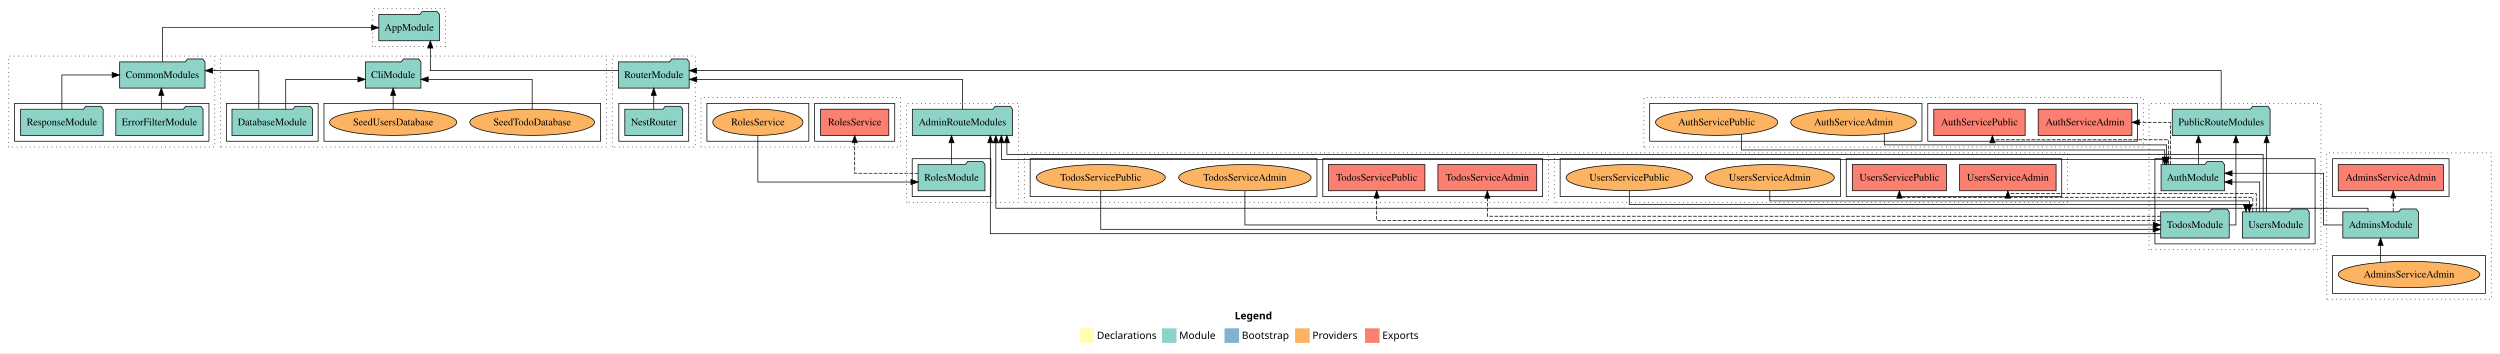
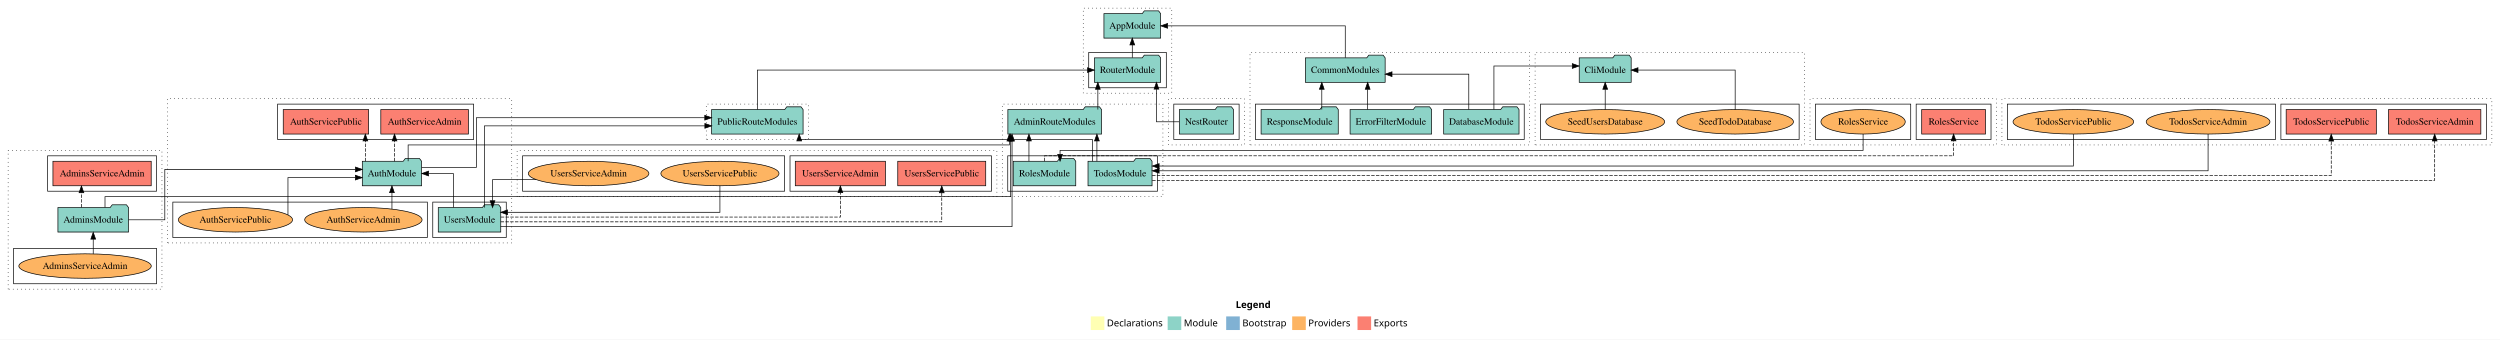
- <svg xmlns="http://www.w3.org/2000/svg" width="3434pt" height="485pt" viewBox="0.00 0.00 3434.00 485.00">
-   <g id="graph0" class="graph" transform="scale(1 1) rotate(0) translate(4 481)">
-     <polygon fill="white" stroke="transparent" points="-4,4 -4,-481 3430,-481 3430,4 -4,4" />
-     <text text-anchor="start" x="1692.01" y="-42.4" font-family="Times-12" font-weight="bold" font-size="14.00">Legend</text>
-     <polygon fill="#ffffb3" stroke="transparent" points="1479,-10 1479,-30 1499,-30 1499,-10 1479,-10" />
-     <text text-anchor="start" x="1502.63" y="-15.4" font-family="Times-12" font-size="14.00">  Declarations</text>
-     <polygon fill="#8dd3c7" stroke="transparent" points="1592,-10 1592,-30 1612,-30 1612,-10 1592,-10" />
-     <text text-anchor="start" x="1615.73" y="-15.4" font-family="Times-12" font-size="14.00">  Module</text>
-     <polygon fill="#80b1d3" stroke="transparent" points="1678,-10 1678,-30 1698,-30 1698,-10 1678,-10" />
-     <text text-anchor="start" x="1701.78" y="-15.4" font-family="Times-12" font-size="14.00">  Bootstrap</text>
-     <polygon fill="#fdb462" stroke="transparent" points="1775,-10 1775,-30 1795,-30 1795,-10 1775,-10" />
-     <text text-anchor="start" x="1798.67" y="-15.4" font-family="Times-12" font-size="14.00">  Providers</text>
-     <polygon fill="#fb8072" stroke="transparent" points="1871,-10 1871,-30 1891,-30 1891,-10 1871,-10" />
-     <text text-anchor="start" x="1894.73" y="-15.4" font-family="Times-12" font-size="14.00">  Exports</text>
+ <svg xmlns="http://www.w3.org/2000/svg" width="3674pt" height="499pt" viewBox="0.00 0.00 3674.00 499.00">
+   <g id="graph0" class="graph" transform="scale(1 1) rotate(0) translate(4 495)">
+     <polygon fill="white" stroke="transparent" points="-4,4 -4,-495 3670,-495 3670,4 -4,4" />
+     <text text-anchor="start" x="1812.01" y="-42.4" font-family="Times-12" font-weight="bold" font-size="14.00">Legend</text>
+     <polygon fill="#ffffb3" stroke="transparent" points="1599,-10 1599,-30 1619,-30 1619,-10 1599,-10" />
+     <text text-anchor="start" x="1622.63" y="-15.4" font-family="Times-12" font-size="14.00">  Declarations</text>
+     <polygon fill="#8dd3c7" stroke="transparent" points="1712,-10 1712,-30 1732,-30 1732,-10 1712,-10" />
+     <text text-anchor="start" x="1735.73" y="-15.4" font-family="Times-12" font-size="14.00">  Module</text>
+     <polygon fill="#80b1d3" stroke="transparent" points="1798,-10 1798,-30 1818,-30 1818,-10 1798,-10" />
+     <text text-anchor="start" x="1821.78" y="-15.4" font-family="Times-12" font-size="14.00">  Bootstrap</text>
+     <polygon fill="#fdb462" stroke="transparent" points="1895,-10 1895,-30 1915,-30 1915,-10 1895,-10" />
+     <text text-anchor="start" x="1918.67" y="-15.4" font-family="Times-12" font-size="14.00">  Providers</text>
+     <polygon fill="#fb8072" stroke="transparent" points="1991,-10 1991,-30 2011,-30 2011,-10 1991,-10" />
+     <text text-anchor="start" x="2014.73" y="-15.4" font-family="Times-12" font-size="14.00">  Exports</text>
+     <g id="clust7" class="cluster">
+       <polygon fill="none" stroke="black" stroke-dasharray="1,5" points="8,-70 8,-274 234,-274 234,-70 8,-70" />
+     </g>
+     <g id="clust12" class="cluster">
+       <polygon fill="none" stroke="black" points="16,-78 16,-130 226,-130 226,-78 16,-78" />
+     </g>
+     <g id="clust10" class="cluster">
+       <polygon fill="none" stroke="black" points="66,-214 66,-266 226,-266 226,-214 66,-214" />
+     </g>
+     <g id="clust19" class="cluster">
+       <polygon fill="none" stroke="black" stroke-dasharray="1,5" points="242,-138 242,-350 748,-350 748,-138 242,-138" />
+     </g>
+     <g id="clust21" class="cluster">
+       <polygon fill="none" stroke="black" points="632,-146 632,-198 740,-198 740,-146 632,-146" />
+     </g>
+     <g id="clust22" class="cluster">
+       <polygon fill="none" stroke="black" points="404,-290 404,-342 692,-342 692,-290 404,-290" />
+     </g>
+     <g id="clust24" class="cluster">
+       <polygon fill="none" stroke="black" points="250,-146 250,-198 624,-198 624,-146 250,-146" />
+     </g>
+     <g id="clust31" class="cluster">
+       <polygon fill="none" stroke="black" stroke-dasharray="1,5" points="1833,-282 1833,-418 2244,-418 2244,-282 1833,-282" />
+     </g>
+     <g id="clust33" class="cluster">
+       <polygon fill="none" stroke="black" points="1841,-290 1841,-342 2236,-342 2236,-290 1841,-290" />
+     </g>
+     <g id="clust1" class="cluster">
+       <polygon fill="none" stroke="black" stroke-dasharray="1,5" points="1469,-206 1469,-342 1705,-342 1705,-206 1469,-206" />
+     </g>
+     <g id="clust3" class="cluster">
+       <polygon fill="none" stroke="black" points="1477,-214 1477,-266 1697,-266 1697,-214 1477,-214" />
+     </g>
+     <g id="clust13" class="cluster">
+       <polygon fill="none" stroke="black" stroke-dasharray="1,5" points="1588,-358 1588,-483 1718,-483 1718,-358 1588,-358" />
+     </g>
+     <g id="clust15" class="cluster">
+       <polygon fill="none" stroke="black" points="1596,-366 1596,-418 1710,-418 1710,-366 1596,-366" />
+     </g>
    <g id="clust49" class="cluster">
-       <polygon fill="none" stroke="black" stroke-dasharray="1,5" points="2948,-138 2948,-339 3184,-339 3184,-138 2948,-138" />
-     </g>
-     <g id="clust51" class="cluster">
-       <polygon fill="none" stroke="black" points="2956,-146 2956,-263 3176,-263 3176,-146 2956,-146" />
-     </g>
-     <g id="clust7" class="cluster">
-       <polygon fill="none" stroke="black" stroke-dasharray="1,5" points="3192,-70 3192,-271 3418,-271 3418,-70 3192,-70" />
-     </g>
-     <g id="clust12" class="cluster">
-       <polygon fill="none" stroke="black" points="3200,-78 3200,-130 3410,-130 3410,-78 3200,-78" />
-     </g>
-     <g id="clust10" class="cluster">
-       <polygon fill="none" stroke="black" points="3200,-211 3200,-263 3360,-263 3360,-211 3200,-211" />
+       <polygon fill="none" stroke="black" stroke-dasharray="1,5" points="1034,-290 1034,-342 1184,-342 1184,-290 1034,-290" />
+     </g>
+     <g id="clust61" class="cluster">
+       <polygon fill="none" stroke="black" stroke-dasharray="1,5" points="2656,-282 2656,-350 2930,-350 2930,-282 2656,-282" />
+     </g>
+     <g id="clust64" class="cluster">
+       <polygon fill="none" stroke="black" points="2812,-290 2812,-342 2922,-342 2922,-290 2812,-290" />
+     </g>
+     <g id="clust66" class="cluster">
+       <polygon fill="none" stroke="black" points="2664,-290 2664,-342 2804,-342 2804,-290 2664,-290" />
+     </g>
+     <g id="clust67" class="cluster">
+       <polygon fill="none" stroke="black" stroke-dasharray="1,5" points="1713,-282 1713,-350 1825,-350 1825,-282 1713,-282" />
+     </g>
+     <g id="clust69" class="cluster">
+       <polygon fill="none" stroke="black" points="1721,-290 1721,-342 1817,-342 1817,-290 1721,-290" />
+     </g>
+     <g id="clust73" class="cluster">
+       <polygon fill="none" stroke="black" stroke-dasharray="1,5" points="2938,-282 2938,-350 3658,-350 3658,-282 2938,-282" />
+     </g>
+     <g id="clust76" class="cluster">
+       <polygon fill="none" stroke="black" points="3348,-290 3348,-342 3650,-342 3650,-290 3348,-290" />
+     </g>
+     <g id="clust78" class="cluster">
+       <polygon fill="none" stroke="black" points="2946,-290 2946,-342 3340,-342 3340,-290 2946,-290" />
    </g>
    <g id="clust25" class="cluster">
-       <polygon fill="none" stroke="black" stroke-dasharray="1,5" points="299,-279 299,-404 829,-404 829,-279 299,-279" />
-     </g>
-     <g id="clust27" class="cluster">
-       <polygon fill="none" stroke="black" points="307,-287 307,-339 433,-339 433,-287 307,-287" />
+       <polygon fill="none" stroke="black" stroke-dasharray="1,5" points="2252,-282 2252,-418 2648,-418 2648,-282 2252,-282" />
    </g>
    <g id="clust30" class="cluster">
-       <polygon fill="none" stroke="black" points="441,-287 441,-339 821,-339 821,-287 441,-287" />
-     </g>
-     <g id="clust19" class="cluster">
-       <polygon fill="none" stroke="black" stroke-dasharray="1,5" points="2254,-279 2254,-347 2940,-347 2940,-279 2254,-279" />
-     </g>
-     <g id="clust22" class="cluster">
-       <polygon fill="none" stroke="black" points="2644,-287 2644,-339 2932,-339 2932,-287 2644,-287" />
-     </g>
-     <g id="clust24" class="cluster">
-       <polygon fill="none" stroke="black" points="2262,-287 2262,-339 2636,-339 2636,-287 2262,-287" />
-     </g>
-     <g id="clust1" class="cluster">
-       <polygon fill="none" stroke="black" stroke-dasharray="1,5" points="1241,-203 1241,-339 1395,-339 1395,-203 1241,-203" />
-     </g>
-     <g id="clust3" class="cluster">
-       <polygon fill="none" stroke="black" points="1249,-211 1249,-263 1357,-263 1357,-211 1249,-211" />
-     </g>
-     <g id="clust31" class="cluster">
-       <polygon fill="none" stroke="black" stroke-dasharray="1,5" points="8,-279 8,-404 291,-404 291,-279 8,-279" />
-     </g>
-     <g id="clust33" class="cluster">
-       <polygon fill="none" stroke="black" points="16,-287 16,-339 283,-339 283,-287 16,-287" />
-     </g>
-     <g id="clust61" class="cluster">
-       <polygon fill="none" stroke="black" stroke-dasharray="1,5" points="959,-279 959,-347 1233,-347 1233,-279 959,-279" />
-     </g>
-     <g id="clust64" class="cluster">
-       <polygon fill="none" stroke="black" points="1115,-287 1115,-339 1225,-339 1225,-287 1115,-287" />
-     </g>
-     <g id="clust66" class="cluster">
-       <polygon fill="none" stroke="black" points="967,-287 967,-339 1107,-339 1107,-287 967,-287" />
-     </g>
-     <g id="clust67" class="cluster">
-       <polygon fill="none" stroke="black" stroke-dasharray="1,5" points="837,-279 837,-404 951,-404 951,-279 837,-279" />
-     </g>
-     <g id="clust69" class="cluster">
-       <polygon fill="none" stroke="black" points="846,-287 846,-339 942,-339 942,-287 846,-287" />
-     </g>
-     <g id="clust73" class="cluster">
-       <polygon fill="none" stroke="black" stroke-dasharray="1,5" points="1403,-203 1403,-271 2123,-271 2123,-203 1403,-203" />
-     </g>
-     <g id="clust76" class="cluster">
-       <polygon fill="none" stroke="black" points="1813,-211 1813,-263 2115,-263 2115,-211 1813,-211" />
-     </g>
-     <g id="clust78" class="cluster">
-       <polygon fill="none" stroke="black" points="1411,-211 1411,-263 1805,-263 1805,-211 1411,-211" />
-     </g>
-     <g id="clust13" class="cluster">
-       <polygon fill="none" stroke="black" stroke-dasharray="1,5" points="508,-417 508,-469 608,-469 608,-417 508,-417" />
+       <polygon fill="none" stroke="black" points="2260,-290 2260,-342 2640,-342 2640,-290 2260,-290" />
    </g>
    <g id="clust79" class="cluster">
-       <polygon fill="none" stroke="black" stroke-dasharray="1,5" points="2131,-203 2131,-271 2836,-271 2836,-203 2131,-203" />
+       <polygon fill="none" stroke="black" stroke-dasharray="1,5" points="756,-206 756,-274 1461,-274 1461,-206 756,-206" />
    </g>
    <g id="clust82" class="cluster">
-       <polygon fill="none" stroke="black" points="2532,-211 2532,-263 2828,-263 2828,-211 2532,-211" />
+       <polygon fill="none" stroke="black" points="1157,-214 1157,-266 1453,-266 1453,-214 1157,-214" />
    </g>
    <g id="clust84" class="cluster">
-       <polygon fill="none" stroke="black" points="2139,-211 2139,-263 2524,-263 2524,-211 2139,-211" />
+       <polygon fill="none" stroke="black" points="764,-214 764,-266 1149,-266 1149,-214 764,-214" />
    </g>
    <g id="node1" class="node">
-       <polygon fill="#8dd3c7" stroke="black" points="3317.88,-190 3314.88,-194 3293.88,-194 3290.88,-190 3214.12,-190 3214.12,-154 3317.88,-154 3317.88,-190" />
-       <text text-anchor="middle" x="3266" y="-167.8" font-family="Times,serif" font-size="14.00">AdminsModule</text>
+       <polygon fill="#8dd3c7" stroke="black" points="184.88,-190 181.88,-194 160.88,-194 157.88,-190 81.12,-190 81.12,-154 184.88,-154 184.88,-190" />
+       <text text-anchor="middle" x="133" y="-167.8" font-family="Times,serif" font-size="14.00">AdminsModule</text>
    </g>
    <g id="node2" class="node">
-       <polygon fill="#8dd3c7" stroke="black" points="3051.55,-255 3048.55,-259 3027.55,-259 3024.55,-255 2964.45,-255 2964.45,-219 3051.55,-219 3051.55,-255" />
-       <text text-anchor="middle" x="3008" y="-232.8" font-family="Times,serif" font-size="14.00">AuthModule</text>
+       <polygon fill="#8dd3c7" stroke="black" points="615.55,-258 612.55,-262 591.55,-262 588.55,-258 528.45,-258 528.45,-222 615.55,-222 615.55,-258" />
+       <text text-anchor="middle" x="572" y="-235.8" font-family="Times,serif" font-size="14.00">AuthModule</text>
    </g>
    <g id="edge10" class="edge">
-       <path fill="none" stroke="black" d="M3213.74,-172C3199.37,-172 3187.66,-172 3187.66,-172 3187.66,-172 3187.66,-243 3187.66,-243 3187.66,-243 3061.95,-243 3061.95,-243" />
-       <polygon fill="black" stroke="black" points="3061.95,-239.5 3051.95,-243 3061.95,-246.5 3061.95,-239.5" />
+       <path fill="none" stroke="black" d="M184.99,-172C211.49,-172 238.21,-172 238.21,-172 238.21,-172 238.21,-246 238.21,-246 238.21,-246 518.36,-246 518.36,-246" />
+       <polygon fill="black" stroke="black" points="518.36,-249.5 528.36,-246 518.36,-242.5 518.36,-249.5" />
    </g>
    <g id="node6" class="node">
-       <polygon fill="#8dd3c7" stroke="black" points="1386.82,-331 1383.82,-335 1362.82,-335 1359.82,-331 1249.18,-331 1249.18,-295 1386.82,-295 1386.82,-331" />
-       <text text-anchor="middle" x="1318" y="-308.8" font-family="Times,serif" font-size="14.00">AdminRouteModules</text>
+       <polygon fill="#8dd3c7" stroke="black" points="1614.82,-334 1611.82,-338 1590.82,-338 1587.82,-334 1477.18,-334 1477.18,-298 1614.82,-298 1614.82,-334" />
+       <text text-anchor="middle" x="1546" y="-311.8" font-family="Times,serif" font-size="14.00">AdminRouteModules</text>
    </g>
    <g id="edge1" class="edge">
-       <path fill="none" stroke="black" d="M3248.69,-190.12C3248.69,-192.97 3248.69,-195 3248.69,-195 3248.69,-195 1363.9,-195 1363.9,-195 1363.9,-195 1363.9,-284.82 1363.9,-284.82" />
-       <polygon fill="black" stroke="black" points="1360.4,-284.82 1363.9,-294.82 1367.4,-284.82 1360.4,-284.82" />
+       <path fill="none" stroke="black" d="M150.31,-190.19C150.31,-198.28 150.31,-206 150.31,-206 150.31,-206 1481.31,-206 1481.31,-206 1481.31,-206 1481.31,-287.84 1481.31,-287.84" />
+       <polygon fill="black" stroke="black" points="1477.81,-287.84 1481.31,-297.84 1484.81,-287.84 1477.81,-287.84" />
    </g>
    <g id="node7" class="node">
-       <polygon fill="#fb8072" stroke="black" points="3352.2,-255 3207.8,-255 3207.8,-219 3352.2,-219 3352.2,-255" />
-       <text text-anchor="middle" x="3280" y="-232.8" font-family="Times,serif" font-size="14.00">AdminsServiceAdmin </text>
+       <polygon fill="#fb8072" stroke="black" points="218.2,-258 73.8,-258 73.8,-222 218.2,-222 218.2,-258" />
+       <text text-anchor="middle" x="146" y="-235.8" font-family="Times,serif" font-size="14.00">AdminsServiceAdmin </text>
    </g>
    <g id="edge6" class="edge">
-       <path fill="none" stroke="black" stroke-dasharray="5,2" d="M3283.31,-190.11C3283.31,-190.11 3283.31,-208.99 3283.31,-208.99" />
-       <polygon fill="black" stroke="black" points="3279.81,-208.99 3283.31,-218.99 3286.81,-208.99 3279.81,-208.99" />
+       <path fill="none" stroke="black" stroke-dasharray="5,2" d="M115.69,-190.22C115.69,-190.22 115.69,-211.73 115.69,-211.73" />
+       <polygon fill="black" stroke="black" points="112.19,-211.73 115.69,-221.73 119.19,-211.73 112.19,-211.73" />
    </g>
    <g id="edge2" class="edge">
-       <path fill="none" stroke="black" d="M2966.84,-255.17C2966.84,-259.05 2966.84,-262 2966.84,-262 2966.84,-262 1371.48,-262 1371.48,-262 1371.48,-262 1371.48,-284.88 1371.48,-284.88" />
-       <polygon fill="black" stroke="black" points="1367.98,-284.88 1371.48,-294.88 1374.98,-284.88 1367.98,-284.88" />
+       <path fill="none" stroke="black" d="M595.79,-258.06C595.79,-269.44 595.79,-282 595.79,-282 595.79,-282 1479.32,-282 1479.32,-282 1479.32,-282 1479.32,-287.81 1479.32,-287.81" />
+       <polygon fill="black" stroke="black" points="1475.82,-287.81 1479.32,-297.81 1482.82,-287.81 1475.82,-287.81" />
    </g>
    <g id="node12" class="node">
-       <polygon fill="#fb8072" stroke="black" points="2924.36,-331 2795.64,-331 2795.64,-295 2924.36,-295 2924.36,-331" />
-       <text text-anchor="middle" x="2860" y="-308.8" font-family="Times,serif" font-size="14.00">AuthServiceAdmin </text>
+       <polygon fill="#fb8072" stroke="black" points="684.36,-334 555.64,-334 555.64,-298 684.36,-298 684.36,-334" />
+       <text text-anchor="middle" x="620" y="-311.8" font-family="Times,serif" font-size="14.00">AuthServiceAdmin </text>
    </g>
    <g id="edge12" class="edge">
-       <path fill="none" stroke="black" stroke-dasharray="5,2" d="M2977.28,-255.01C2977.28,-277.49 2977.28,-313 2977.28,-313 2977.28,-313 2934.47,-313 2934.47,-313" />
-       <polygon fill="black" stroke="black" points="2934.47,-309.5 2924.47,-313 2934.47,-316.5 2934.47,-309.5" />
+       <path fill="none" stroke="black" stroke-dasharray="5,2" d="M575.8,-258.01C575.8,-258.01 575.8,-287.85 575.8,-287.85" />
+       <polygon fill="black" stroke="black" points="572.3,-287.85 575.8,-297.85 579.3,-287.85 572.3,-287.85" />
    </g>
    <g id="node13" class="node">
-       <polygon fill="#fb8072" stroke="black" points="2777.75,-331 2652.25,-331 2652.25,-295 2777.75,-295 2777.75,-331" />
-       <text text-anchor="middle" x="2715" y="-308.8" font-family="Times,serif" font-size="14.00">AuthServicePublic </text>
+       <polygon fill="#fb8072" stroke="black" points="537.75,-334 412.25,-334 412.25,-298 537.75,-298 537.75,-334" />
+       <text text-anchor="middle" x="475" y="-311.8" font-family="Times,serif" font-size="14.00">AuthServicePublic </text>
    </g>
    <g id="edge13" class="edge">
-       <path fill="none" stroke="black" stroke-dasharray="5,2" d="M2974.67,-255.19C2974.67,-270.18 2974.67,-289 2974.67,-289 2974.67,-289 2732.75,-289 2732.75,-289 2732.75,-289 2732.75,-289.58 2732.75,-289.58" />
-       <polygon fill="black" stroke="black" points="2729.25,-284.81 2732.75,-294.81 2736.25,-284.81 2729.25,-284.81" />
+       <path fill="none" stroke="black" stroke-dasharray="5,2" d="M532.93,-258.01C532.93,-258.01 532.93,-287.85 532.93,-287.85" />
+       <polygon fill="black" stroke="black" points="529.43,-287.85 532.93,-297.85 536.43,-287.85 529.43,-287.85" />
    </g>
    <g id="node22" class="node">
-       <polygon fill="#8dd3c7" stroke="black" points="3114.21,-331 3111.21,-335 3090.21,-335 3087.21,-331 2979.79,-331 2979.79,-295 3114.21,-295 3114.21,-331" />
-       <text text-anchor="middle" x="3047" y="-308.8" font-family="Times,serif" font-size="14.00">PublicRouteModules</text>
+       <polygon fill="#8dd3c7" stroke="black" points="1176.21,-334 1173.21,-338 1152.21,-338 1149.21,-334 1041.79,-334 1041.79,-298 1176.21,-298 1176.21,-334" />
+       <text text-anchor="middle" x="1109" y="-311.8" font-family="Times,serif" font-size="14.00">PublicRouteModules</text>
    </g>
    <g id="edge22" class="edge">
-       <path fill="none" stroke="black" d="M3015.83,-255.01C3015.83,-255.01 3015.83,-284.85 3015.83,-284.85" />
-       <polygon fill="black" stroke="black" points="3012.33,-284.85 3015.83,-294.85 3019.33,-284.85 3012.33,-284.85" />
+       <path fill="none" stroke="black" d="M615.74,-249C651.46,-249 696.06,-249 696.06,-249 696.06,-249 696.06,-322 696.06,-322 696.06,-322 1031.74,-322 1031.74,-322" />
+       <polygon fill="black" stroke="black" points="1031.74,-325.5 1041.74,-322 1031.74,-318.5 1031.74,-325.5" />
    </g>
    <g id="node3" class="node">
-       <polygon fill="#8dd3c7" stroke="black" points="1348.94,-255 1345.94,-259 1324.94,-259 1321.94,-255 1257.06,-255 1257.06,-219 1348.94,-219 1348.94,-255" />
-       <text text-anchor="middle" x="1303" y="-232.8" font-family="Times,serif" font-size="14.00">RolesModule</text>
+       <polygon fill="#8dd3c7" stroke="black" points="1576.94,-258 1573.94,-262 1552.94,-262 1549.94,-258 1485.06,-258 1485.06,-222 1576.94,-222 1576.94,-258" />
+       <text text-anchor="middle" x="1531" y="-235.8" font-family="Times,serif" font-size="14.00">RolesModule</text>
    </g>
    <g id="edge3" class="edge">
-       <path fill="none" stroke="black" d="M1303,-255.01C1303,-255.01 1303,-284.85 1303,-284.85" />
-       <polygon fill="black" stroke="black" points="1299.5,-284.85 1303,-294.85 1306.5,-284.85 1299.5,-284.85" />
+       <path fill="none" stroke="black" d="M1508.14,-258.01C1508.14,-258.01 1508.14,-287.85 1508.14,-287.85" />
+       <polygon fill="black" stroke="black" points="1504.64,-287.85 1508.14,-297.85 1511.64,-287.85 1504.64,-287.85" />
    </g>
    <g id="node23" class="node">
-       <polygon fill="#fb8072" stroke="black" points="1216.86,-331 1123.14,-331 1123.14,-295 1216.86,-295 1216.86,-331" />
-       <text text-anchor="middle" x="1170" y="-308.8" font-family="Times,serif" font-size="14.00">RolesService </text>
+       <polygon fill="#fb8072" stroke="black" points="2913.86,-334 2820.14,-334 2820.14,-298 2913.86,-298 2913.86,-334" />
+       <text text-anchor="middle" x="2867" y="-311.8" font-family="Times,serif" font-size="14.00">RolesService </text>
    </g>
    <g id="edge25" class="edge">
-       <path fill="none" stroke="black" stroke-dasharray="5,2" d="M1257.23,-243C1218.76,-243 1170,-243 1170,-243 1170,-243 1170,-284.97 1170,-284.97" />
-       <polygon fill="black" stroke="black" points="1166.5,-284.97 1170,-294.97 1173.5,-284.97 1166.5,-284.97" />
+       <path fill="none" stroke="black" stroke-dasharray="5,2" d="M1531,-258.06C1531,-262.49 1531,-266 1531,-266 1531,-266 2867,-266 2867,-266 2867,-266 2867,-287.95 2867,-287.95" />
+       <polygon fill="black" stroke="black" points="2863.5,-287.95 2867,-297.95 2870.5,-287.95 2863.5,-287.95" />
    </g>
    <g id="node4" class="node">
-       <polygon fill="#8dd3c7" stroke="black" points="3058.05,-190 3055.05,-194 3034.05,-194 3031.05,-190 2963.95,-190 2963.95,-154 3058.05,-154 3058.05,-190" />
-       <text text-anchor="middle" x="3011" y="-167.8" font-family="Times,serif" font-size="14.00">TodosModule</text>
+       <polygon fill="#8dd3c7" stroke="black" points="1689.05,-258 1686.05,-262 1665.05,-262 1662.05,-258 1594.95,-258 1594.95,-222 1689.05,-222 1689.05,-258" />
+       <text text-anchor="middle" x="1642" y="-235.8" font-family="Times,serif" font-size="14.00">TodosModule</text>
    </g>
    <g id="edge4" class="edge">
-       <path fill="none" stroke="black" d="M2963.7,-160C2693.41,-160 1356.31,-160 1356.31,-160 1356.31,-160 1356.31,-284.85 1356.31,-284.85" />
-       <polygon fill="black" stroke="black" points="1352.81,-284.85 1356.31,-294.85 1359.81,-284.85 1352.81,-284.85" />
+       <path fill="none" stroke="black" d="M1608.02,-258.01C1608.02,-258.01 1608.02,-287.85 1608.02,-287.85" />
+       <polygon fill="black" stroke="black" points="1604.52,-287.85 1608.02,-297.85 1611.52,-287.85 1604.52,-287.85" />
    </g>
    <g id="edge23" class="edge">
-       <path fill="none" stroke="black" d="M3058.24,-172C3063.65,-172 3067.28,-172 3067.28,-172 3067.28,-172 3067.28,-284.86 3067.28,-284.86" />
-       <polygon fill="black" stroke="black" points="3063.78,-284.86 3067.28,-294.86 3070.78,-284.86 3063.78,-284.86" />
+       <path fill="none" stroke="black" d="M1601.37,-258.05C1601.37,-272.37 1601.37,-290 1601.37,-290 1601.37,-290 1170.49,-290 1170.49,-290 1170.49,-290 1170.49,-290.79 1170.49,-290.79" />
+       <polygon fill="black" stroke="black" points="1166.99,-287.94 1170.49,-297.94 1173.99,-287.94 1166.99,-287.94" />
    </g>
    <g id="node26" class="node">
-       <polygon fill="#fb8072" stroke="black" points="2106.86,-255 1971.14,-255 1971.14,-219 2106.86,-219 2106.86,-255" />
-       <text text-anchor="middle" x="2039" y="-232.8" font-family="Times,serif" font-size="14.00">TodosServiceAdmin </text>
+       <polygon fill="#fb8072" stroke="black" points="3641.86,-334 3506.14,-334 3506.14,-298 3641.86,-298 3641.86,-334" />
+       <text text-anchor="middle" x="3574" y="-311.8" font-family="Times,serif" font-size="14.00">TodosServiceAdmin </text>
    </g>
    <g id="edge30" class="edge">
-       <path fill="none" stroke="black" stroke-dasharray="5,2" d="M2963.79,-184C2769.13,-184 2039,-184 2039,-184 2039,-184 2039,-208.76 2039,-208.76" />
-       <polygon fill="black" stroke="black" points="2035.5,-208.76 2039,-218.76 2042.5,-208.76 2035.5,-208.76" />
+       <path fill="none" stroke="black" stroke-dasharray="5,2" d="M1689.28,-230C1985.56,-230 3574,-230 3574,-230 3574,-230 3574,-287.76 3574,-287.76" />
+       <polygon fill="black" stroke="black" points="3570.5,-287.76 3574,-297.76 3577.5,-287.76 3570.5,-287.76" />
    </g>
    <g id="node27" class="node">
-       <polygon fill="#fb8072" stroke="black" points="1953.25,-255 1820.75,-255 1820.75,-219 1953.25,-219 1953.25,-255" />
-       <text text-anchor="middle" x="1887" y="-232.8" font-family="Times,serif" font-size="14.00">TodosServicePublic </text>
+       <polygon fill="#fb8072" stroke="black" points="3488.25,-334 3355.75,-334 3355.75,-298 3488.25,-298 3488.25,-334" />
+       <text text-anchor="middle" x="3422" y="-311.8" font-family="Times,serif" font-size="14.00">TodosServicePublic </text>
    </g>
    <g id="edge31" class="edge">
-       <path fill="none" stroke="black" stroke-dasharray="5,2" d="M2963.78,-178C2750.45,-178 1887,-178 1887,-178 1887,-178 1887,-208.98 1887,-208.98" />
-       <polygon fill="black" stroke="black" points="1883.5,-208.98 1887,-218.98 1890.5,-208.98 1883.5,-208.98" />
+       <path fill="none" stroke="black" stroke-dasharray="5,2" d="M1689.15,-237C1971.11,-237 3422,-237 3422,-237 3422,-237 3422,-287.68 3422,-287.68" />
+       <polygon fill="black" stroke="black" points="3418.5,-287.68 3422,-297.68 3425.5,-287.68 3418.5,-287.68" />
    </g>
    <g id="node5" class="node">
-       <polygon fill="#8dd3c7" stroke="black" points="3167.92,-190 3164.92,-194 3143.92,-194 3140.92,-190 3076.08,-190 3076.08,-154 3167.92,-154 3167.92,-190" />
-       <text text-anchor="middle" x="3122" y="-167.8" font-family="Times,serif" font-size="14.00">UsersModule</text>
+       <polygon fill="#8dd3c7" stroke="black" points="731.92,-190 728.92,-194 707.92,-194 704.92,-190 640.08,-190 640.08,-154 731.92,-154 731.92,-190" />
+       <text text-anchor="middle" x="686" y="-167.8" font-family="Times,serif" font-size="14.00">UsersModule</text>
    </g>
    <g id="edge11" class="edge">
-       <path fill="none" stroke="black" d="M3099.93,-190.02C3099.93,-207.37 3099.93,-231 3099.93,-231 3099.93,-231 3061.81,-231 3061.81,-231" />
-       <polygon fill="black" stroke="black" points="3061.81,-227.5 3051.81,-231 3061.81,-234.5 3061.81,-227.5" />
+       <path fill="none" stroke="black" d="M662.24,-190.22C662.24,-210.37 662.24,-240 662.24,-240 662.24,-240 625.8,-240 625.8,-240" />
+       <polygon fill="black" stroke="black" points="625.8,-236.5 615.8,-240 625.8,-243.5 625.8,-236.5" />
    </g>
    <g id="edge5" class="edge">
-       <path fill="none" stroke="black" d="M3104.65,-190.24C3104.65,-218.34 3104.65,-269 3104.65,-269 3104.65,-269 1379.07,-269 1379.07,-269 1379.07,-269 1379.07,-284.85 1379.07,-284.85" />
-       <polygon fill="black" stroke="black" points="1375.57,-284.85 1379.07,-294.85 1382.57,-284.85 1375.57,-284.85" />
+       <path fill="none" stroke="black" d="M731.73,-162C901.14,-162 1483.3,-162 1483.3,-162 1483.3,-162 1483.3,-287.73 1483.3,-287.73" />
+       <polygon fill="black" stroke="black" points="1479.8,-287.73 1483.3,-297.73 1486.8,-287.73 1479.8,-287.73" />
    </g>
    <g id="edge24" class="edge">
-       <path fill="none" stroke="black" d="M3109.38,-190.14C3109.38,-190.14 3109.38,-284.93 3109.38,-284.93" />
-       <polygon fill="black" stroke="black" points="3105.88,-284.92 3109.38,-294.93 3112.88,-284.93 3105.88,-284.92" />
+       <path fill="none" stroke="black" d="M707.95,-190.04C707.95,-227.45 707.95,-310 707.95,-310 707.95,-310 1031.87,-310 1031.87,-310" />
+       <polygon fill="black" stroke="black" points="1031.87,-313.5 1041.87,-310 1031.87,-306.5 1031.87,-313.5" />
    </g>
    <g id="node30" class="node">
-       <polygon fill="#fb8072" stroke="black" points="2820.24,-255 2687.76,-255 2687.76,-219 2820.24,-219 2820.24,-255" />
-       <text text-anchor="middle" x="2754" y="-232.8" font-family="Times,serif" font-size="14.00">UsersServiceAdmin </text>
+       <polygon fill="#fb8072" stroke="black" points="1297.24,-258 1164.76,-258 1164.76,-222 1297.24,-222 1297.24,-258" />
+       <text text-anchor="middle" x="1231" y="-235.8" font-family="Times,serif" font-size="14.00">UsersServiceAdmin </text>
    </g>
    <g id="edge34" class="edge">
-       <path fill="none" stroke="black" stroke-dasharray="5,2" d="M3095.2,-190.49C3095.2,-202.14 3095.2,-215 3095.2,-215 3095.2,-215 2754,-215 2754,-215 2754,-215 2754,-215.38 2754,-215.38" />
-       <polygon fill="black" stroke="black" points="2750.5,-208.83 2754,-218.83 2757.5,-208.83 2750.5,-208.83" />
+       <path fill="none" stroke="black" stroke-dasharray="5,2" d="M732,-176C863.39,-176 1231,-176 1231,-176 1231,-176 1231,-211.83 1231,-211.83" />
+       <polygon fill="black" stroke="black" points="1227.5,-211.83 1231,-221.83 1234.5,-211.83 1227.5,-211.83" />
    </g>
    <g id="node31" class="node">
-       <polygon fill="#fb8072" stroke="black" points="2669.63,-255 2540.37,-255 2540.37,-219 2669.63,-219 2669.63,-255" />
-       <text text-anchor="middle" x="2605" y="-232.8" font-family="Times,serif" font-size="14.00">UsersServicePublic </text>
+       <polygon fill="#fb8072" stroke="black" points="1444.63,-258 1315.37,-258 1315.37,-222 1444.63,-222 1444.63,-258" />
+       <text text-anchor="middle" x="1380" y="-235.8" font-family="Times,serif" font-size="14.00">UsersServicePublic </text>
    </g>
    <g id="edge35" class="edge">
-       <path fill="none" stroke="black" stroke-dasharray="5,2" d="M3090.47,-190.11C3090.47,-199.9 3090.47,-210 3090.47,-210 3090.47,-210 2605,-210 2605,-210 2605,-210 2605,-210.88 2605,-210.88" />
-       <polygon fill="black" stroke="black" points="2601.5,-208.84 2605,-218.84 2608.5,-208.84 2601.5,-208.84" />
+       <path fill="none" stroke="black" stroke-dasharray="5,2" d="M731.8,-169C886.5,-169 1380,-169 1380,-169 1380,-169 1380,-211.72 1380,-211.72" />
+       <polygon fill="black" stroke="black" points="1376.5,-211.72 1380,-221.72 1383.5,-211.72 1376.5,-211.72" />
    </g>
    <g id="node10" class="node">
-       <polygon fill="#8dd3c7" stroke="black" points="942.65,-396 939.65,-400 918.65,-400 915.65,-396 845.35,-396 845.35,-360 942.65,-360 942.65,-396" />
-       <text text-anchor="middle" x="894" y="-373.8" font-family="Times,serif" font-size="14.00">RouterModule</text>
+       <polygon fill="#8dd3c7" stroke="black" points="1701.65,-410 1698.65,-414 1677.65,-414 1674.65,-410 1604.35,-410 1604.35,-374 1701.65,-374 1701.65,-410" />
+       <text text-anchor="middle" x="1653" y="-387.8" font-family="Times,serif" font-size="14.00">RouterModule</text>
    </g>
    <g id="edge27" class="edge">
-       <path fill="none" stroke="black" d="M1318,-331.02C1318,-348.37 1318,-372 1318,-372 1318,-372 953.05,-372 953.05,-372" />
-       <polygon fill="black" stroke="black" points="953.05,-368.5 943.05,-372 953.05,-375.5 953.05,-368.5" />
+       <path fill="none" stroke="black" d="M1609.42,-334.01C1609.42,-334.01 1609.42,-363.85 1609.42,-363.85" />
+       <polygon fill="black" stroke="black" points="1605.92,-363.85 1609.42,-373.85 1612.92,-363.85 1605.92,-363.85" />
    </g>
    <g id="node8" class="node">
-       <ellipse fill="#fdb462" stroke="black" cx="3305" cy="-104" rx="97.29" ry="18" />
-       <text text-anchor="middle" x="3305" y="-99.8" font-family="Times,serif" font-size="14.00">AdminsServiceAdmin</text>
+       <ellipse fill="#fdb462" stroke="black" cx="121" cy="-104" rx="97.29" ry="18" />
+       <text text-anchor="middle" x="121" y="-99.8" font-family="Times,serif" font-size="14.00">AdminsServiceAdmin</text>
    </g>
    <g id="edge7" class="edge">
-       <path fill="none" stroke="black" d="M3266,-120.81C3266,-120.81 3266,-143.96 3266,-143.96" />
-       <polygon fill="black" stroke="black" points="3262.5,-143.96 3266,-153.96 3269.5,-143.96 3262.5,-143.96" />
+       <path fill="none" stroke="black" d="M133,-121.87C133,-121.87 133,-143.54 133,-143.54" />
+       <polygon fill="black" stroke="black" points="129.5,-143.54 133,-153.54 136.5,-143.54 129.5,-143.54" />
    </g>
    <g id="node9" class="node">
-       <polygon fill="#8dd3c7" stroke="black" points="277.61,-396 274.61,-400 253.61,-400 250.61,-396 160.39,-396 160.39,-360 277.61,-360 277.61,-396" />
-       <text text-anchor="middle" x="219" y="-373.8" font-family="Times,serif" font-size="14.00">CommonModules</text>
+       <polygon fill="#8dd3c7" stroke="black" points="2031.61,-410 2028.61,-414 2007.61,-414 2004.61,-410 1914.39,-410 1914.39,-374 2031.61,-374 2031.61,-410" />
+       <text text-anchor="middle" x="1973" y="-387.8" font-family="Times,serif" font-size="14.00">CommonModules</text>
    </g>
    <g id="node11" class="node">
-       <polygon fill="#8dd3c7" stroke="black" points="599.66,-461 596.66,-465 575.66,-465 572.66,-461 516.34,-461 516.34,-425 599.66,-425 599.66,-461" />
-       <text text-anchor="middle" x="558" y="-438.8" font-family="Times,serif" font-size="14.00">AppModule</text>
+       <polygon fill="#8dd3c7" stroke="black" points="1701.66,-475 1698.66,-479 1677.66,-479 1674.66,-475 1618.34,-475 1618.34,-439 1701.66,-439 1701.66,-475" />
+       <text text-anchor="middle" x="1660" y="-452.8" font-family="Times,serif" font-size="14.00">AppModule</text>
    </g>
    <g id="edge8" class="edge">
-       <path fill="none" stroke="black" d="M219,-396.11C219,-415.34 219,-443 219,-443 219,-443 506.09,-443 506.09,-443" />
-       <polygon fill="black" stroke="black" points="506.09,-446.5 516.09,-443 506.09,-439.5 506.09,-446.5" />
+       <path fill="none" stroke="black" d="M1973,-410.11C1973,-429.34 1973,-457 1973,-457 1973,-457 1711.89,-457 1711.89,-457" />
+       <polygon fill="black" stroke="black" points="1711.89,-453.5 1701.89,-457 1711.89,-460.5 1711.89,-453.5" />
    </g>
    <g id="edge9" class="edge">
-       <path fill="none" stroke="black" d="M845.03,-384C758.38,-384 587.08,-384 587.08,-384 587.08,-384 587.08,-414.98 587.08,-414.98" />
-       <polygon fill="black" stroke="black" points="583.58,-414.98 587.08,-424.98 590.58,-414.98 583.58,-414.98" />
+       <path fill="none" stroke="black" d="M1660,-410.11C1660,-410.11 1660,-428.99 1660,-428.99" />
+       <polygon fill="black" stroke="black" points="1656.5,-428.99 1660,-438.99 1663.5,-428.99 1656.5,-428.99" />
    </g>
    <g id="node14" class="node">
-       <ellipse fill="#fdb462" stroke="black" cx="2542" cy="-313" rx="86.26" ry="18" />
-       <text text-anchor="middle" x="2542" y="-308.8" font-family="Times,serif" font-size="14.00">AuthServiceAdmin</text>
+       <ellipse fill="#fdb462" stroke="black" cx="530" cy="-172" rx="86.26" ry="18" />
+       <text text-anchor="middle" x="530" y="-167.8" font-family="Times,serif" font-size="14.00">AuthServiceAdmin</text>
    </g>
    <g id="edge14" class="edge">
-       <path fill="none" stroke="black" d="M2584.28,-297.14C2584.28,-289.51 2584.28,-282 2584.28,-282 2584.28,-282 2972.06,-282 2972.06,-282 2972.06,-282 2972.06,-265.04 2972.06,-265.04" />
-       <polygon fill="black" stroke="black" points="2975.56,-265.04 2972.06,-255.04 2968.56,-265.04 2975.56,-265.04" />
+       <path fill="none" stroke="black" d="M572,-187.77C572,-187.77 572,-211.91 572,-211.91" />
+       <polygon fill="black" stroke="black" points="568.5,-211.91 572,-221.91 575.5,-211.91 568.5,-211.91" />
    </g>
    <g id="node15" class="node">
-       <ellipse fill="#fdb462" stroke="black" cx="2354" cy="-313" rx="83.97" ry="18" />
-       <text text-anchor="middle" x="2354" y="-308.8" font-family="Times,serif" font-size="14.00">AuthServicePublic</text>
+       <ellipse fill="#fdb462" stroke="black" cx="342" cy="-172" rx="83.97" ry="18" />
+       <text text-anchor="middle" x="342" y="-167.8" font-family="Times,serif" font-size="14.00">AuthServicePublic</text>
    </g>
    <g id="edge15" class="edge">
-       <path fill="none" stroke="black" d="M2388.09,-296.22C2388.09,-286.04 2388.09,-275 2388.09,-275 2388.09,-275 2969.45,-275 2969.45,-275 2969.45,-275 2969.45,-265.11 2969.45,-265.11" />
-       <polygon fill="black" stroke="black" points="2972.95,-265.11 2969.45,-255.11 2965.95,-265.11 2972.95,-265.11" />
+       <path fill="none" stroke="black" d="M419.18,-179.11C419.18,-195.4 419.18,-234 419.18,-234 419.18,-234 518.21,-234 518.21,-234" />
+       <polygon fill="black" stroke="black" points="518.21,-237.5 528.21,-234 518.21,-230.5 518.21,-237.5" />
    </g>
    <g id="node16" class="node">
-       <polygon fill="#8dd3c7" stroke="black" points="425.35,-331 422.35,-335 401.35,-335 398.35,-331 314.65,-331 314.65,-295 425.35,-295 425.35,-331" />
-       <text text-anchor="middle" x="370" y="-308.8" font-family="Times,serif" font-size="14.00">DatabaseModule</text>
+       <polygon fill="#8dd3c7" stroke="black" points="2228.35,-334 2225.35,-338 2204.35,-338 2201.35,-334 2117.65,-334 2117.65,-298 2228.35,-298 2228.35,-334" />
+       <text text-anchor="middle" x="2173" y="-311.8" font-family="Times,serif" font-size="14.00">DatabaseModule</text>
    </g>
    <g id="edge19" class="edge">
-       <path fill="none" stroke="black" d="M351.52,-331.28C351.52,-352.32 351.52,-384 351.52,-384 351.52,-384 287.9,-384 287.9,-384" />
-       <polygon fill="black" stroke="black" points="287.9,-380.5 277.9,-384 287.9,-387.5 287.9,-380.5" />
+       <path fill="none" stroke="black" d="M2154.53,-334.03C2154.53,-354.77 2154.53,-386 2154.53,-386 2154.53,-386 2041.69,-386 2041.69,-386" />
+       <polygon fill="black" stroke="black" points="2041.69,-382.5 2031.69,-386 2041.69,-389.5 2041.69,-382.5" />
    </g>
    <g id="node17" class="node">
-       <polygon fill="#8dd3c7" stroke="black" points="574.17,-396 571.17,-400 550.17,-400 547.17,-396 497.83,-396 497.83,-360 574.17,-360 574.17,-396" />
-       <text text-anchor="middle" x="536" y="-373.8" font-family="Times,serif" font-size="14.00">CliModule</text>
+       <polygon fill="#8dd3c7" stroke="black" points="2393.17,-410 2390.17,-414 2369.17,-414 2366.17,-410 2316.83,-410 2316.83,-374 2393.17,-374 2393.17,-410" />
+       <text text-anchor="middle" x="2355" y="-387.8" font-family="Times,serif" font-size="14.00">CliModule</text>
    </g>
    <g id="edge16" class="edge">
-       <path fill="none" stroke="black" d="M388.48,-331.02C388.48,-348.37 388.48,-372 388.48,-372 388.48,-372 487.62,-372 487.62,-372" />
-       <polygon fill="black" stroke="black" points="487.62,-375.5 497.62,-372 487.62,-368.5 487.62,-375.5" />
+       <path fill="none" stroke="black" d="M2191.47,-334.2C2191.47,-358.36 2191.47,-398 2191.47,-398 2191.47,-398 2306.66,-398 2306.66,-398" />
+       <polygon fill="black" stroke="black" points="2306.66,-401.5 2316.66,-398 2306.66,-394.5 2306.66,-401.5" />
    </g>
    <g id="node18" class="node">
-       <ellipse fill="#fdb462" stroke="black" cx="727" cy="-313" rx="85.66" ry="18" />
-       <text text-anchor="middle" x="727" y="-308.8" font-family="Times,serif" font-size="14.00">SeedTodoDatabase</text>
+       <ellipse fill="#fdb462" stroke="black" cx="2546" cy="-316" rx="85.66" ry="18" />
+       <text text-anchor="middle" x="2546" y="-311.8" font-family="Times,serif" font-size="14.00">SeedTodoDatabase</text>
    </g>
    <g id="edge17" class="edge">
-       <path fill="none" stroke="black" d="M727,-331.02C727,-348.37 727,-372 727,-372 727,-372 584.19,-372 584.19,-372" />
-       <polygon fill="black" stroke="black" points="584.19,-368.5 574.19,-372 584.19,-375.5 584.19,-368.5" />
+       <path fill="none" stroke="black" d="M2546,-334.01C2546,-356.49 2546,-392 2546,-392 2546,-392 2403.19,-392 2403.19,-392" />
+       <polygon fill="black" stroke="black" points="2403.19,-388.5 2393.19,-392 2403.19,-395.5 2403.19,-388.5" />
    </g>
    <g id="node19" class="node">
-       <ellipse fill="#fdb462" stroke="black" cx="536" cy="-313" rx="87.35" ry="18" />
-       <text text-anchor="middle" x="536" y="-308.8" font-family="Times,serif" font-size="14.00">SeedUsersDatabase</text>
+       <ellipse fill="#fdb462" stroke="black" cx="2355" cy="-316" rx="87.35" ry="18" />
+       <text text-anchor="middle" x="2355" y="-311.8" font-family="Times,serif" font-size="14.00">SeedUsersDatabase</text>
    </g>
    <g id="edge18" class="edge">
-       <path fill="none" stroke="black" d="M536,-331.11C536,-331.11 536,-349.99 536,-349.99" />
-       <polygon fill="black" stroke="black" points="532.5,-349.99 536,-359.99 539.5,-349.99 532.5,-349.99" />
+       <path fill="none" stroke="black" d="M2355,-334.01C2355,-334.01 2355,-363.85 2355,-363.85" />
+       <polygon fill="black" stroke="black" points="2351.5,-363.85 2355,-373.85 2358.5,-363.85 2351.5,-363.85" />
    </g>
    <g id="node20" class="node">
-       <polygon fill="#8dd3c7" stroke="black" points="274.91,-331 271.91,-335 250.91,-335 247.91,-331 155.09,-331 155.09,-295 274.91,-295 274.91,-331" />
-       <text text-anchor="middle" x="215" y="-308.8" font-family="Times,serif" font-size="14.00">ErrorFilterModule</text>
+       <polygon fill="#8dd3c7" stroke="black" points="2099.91,-334 2096.91,-338 2075.91,-338 2072.91,-334 1980.09,-334 1980.09,-298 2099.91,-298 2099.91,-334" />
+       <text text-anchor="middle" x="2040" y="-311.8" font-family="Times,serif" font-size="14.00">ErrorFilterModule</text>
    </g>
    <g id="edge20" class="edge">
-       <path fill="none" stroke="black" d="M217.58,-331.11C217.58,-331.11 217.58,-349.99 217.58,-349.99" />
-       <polygon fill="black" stroke="black" points="214.08,-349.99 217.58,-359.99 221.08,-349.99 214.08,-349.99" />
+       <path fill="none" stroke="black" d="M2005.92,-334.01C2005.92,-334.01 2005.92,-363.85 2005.92,-363.85" />
+       <polygon fill="black" stroke="black" points="2002.42,-363.85 2005.92,-373.85 2009.42,-363.85 2002.42,-363.85" />
    </g>
    <g id="node21" class="node">
-       <polygon fill="#8dd3c7" stroke="black" points="137.7,-331 134.7,-335 113.7,-335 110.7,-331 24.3,-331 24.3,-295 137.7,-295 137.7,-331" />
-       <text text-anchor="middle" x="81" y="-308.8" font-family="Times,serif" font-size="14.00">ResponseModule</text>
+       <polygon fill="#8dd3c7" stroke="black" points="1962.7,-334 1959.7,-338 1938.7,-338 1935.7,-334 1849.3,-334 1849.3,-298 1962.7,-298 1962.7,-334" />
+       <text text-anchor="middle" x="1906" y="-311.8" font-family="Times,serif" font-size="14.00">ResponseModule</text>
    </g>
    <g id="edge21" class="edge">
-       <path fill="none" stroke="black" d="M81,-331.11C81,-350.34 81,-378 81,-378 81,-378 150.08,-378 150.08,-378" />
-       <polygon fill="black" stroke="black" points="150.08,-381.5 160.08,-378 150.08,-374.5 150.08,-381.5" />
+       <path fill="none" stroke="black" d="M1938.52,-334.01C1938.52,-334.01 1938.52,-363.85 1938.52,-363.85" />
+       <polygon fill="black" stroke="black" points="1935.02,-363.85 1938.52,-373.85 1942.02,-363.85 1935.02,-363.85" />
    </g>
    <g id="edge29" class="edge">
-       <path fill="none" stroke="black" d="M3047,-331.28C3047,-352.32 3047,-384 3047,-384 3047,-384 952.76,-384 952.76,-384" />
-       <polygon fill="black" stroke="black" points="952.76,-380.5 942.76,-384 952.76,-387.5 952.76,-380.5" />
+       <path fill="none" stroke="black" d="M1109,-334.01C1109,-356.49 1109,-392 1109,-392 1109,-392 1594.24,-392 1594.24,-392" />
+       <polygon fill="black" stroke="black" points="1594.24,-395.5 1604.24,-392 1594.24,-388.5 1594.24,-395.5" />
    </g>
    <g id="node24" class="node">
-       <ellipse fill="#fdb462" stroke="black" cx="1037" cy="-313" rx="61.97" ry="18" />
-       <text text-anchor="middle" x="1037" y="-308.8" font-family="Times,serif" font-size="14.00">RolesService</text>
+       <ellipse fill="#fdb462" stroke="black" cx="2734" cy="-316" rx="61.97" ry="18" />
+       <text text-anchor="middle" x="2734" y="-311.8" font-family="Times,serif" font-size="14.00">RolesService</text>
    </g>
    <g id="edge26" class="edge">
-       <path fill="none" stroke="black" d="M1037,-294.8C1037,-270.64 1037,-231 1037,-231 1037,-231 1247.27,-231 1247.27,-231" />
-       <polygon fill="black" stroke="black" points="1247.27,-234.5 1257.27,-231 1247.27,-227.5 1247.27,-234.5" />
+       <path fill="none" stroke="black" d="M2734,-297.94C2734,-286.56 2734,-274 2734,-274 2734,-274 1553.86,-274 1553.86,-274 1553.86,-274 1553.86,-268.19 1553.86,-268.19" />
+       <polygon fill="black" stroke="black" points="1557.36,-268.19 1553.86,-258.19 1550.36,-268.19 1557.36,-268.19" />
    </g>
    <g id="node25" class="node">
-       <polygon fill="#8dd3c7" stroke="black" points="933.76,-331 930.76,-335 909.76,-335 906.76,-331 854.24,-331 854.24,-295 933.76,-295 933.76,-331" />
-       <text text-anchor="middle" x="894" y="-308.8" font-family="Times,serif" font-size="14.00">NestRouter</text>
+       <polygon fill="#8dd3c7" stroke="black" points="1808.76,-334 1805.76,-338 1784.76,-338 1781.76,-334 1729.24,-334 1729.24,-298 1808.76,-298 1808.76,-334" />
+       <text text-anchor="middle" x="1769" y="-311.8" font-family="Times,serif" font-size="14.00">NestRouter</text>
    </g>
    <g id="edge28" class="edge">
-       <path fill="none" stroke="black" d="M894,-331.11C894,-331.11 894,-349.99 894,-349.99" />
-       <polygon fill="black" stroke="black" points="890.5,-349.99 894,-359.99 897.5,-349.99 890.5,-349.99" />
+       <path fill="none" stroke="black" d="M1728.84,-316C1711.69,-316 1695.55,-316 1695.55,-316 1695.55,-316 1695.55,-363.99 1695.55,-363.99" />
+       <polygon fill="black" stroke="black" points="1692.05,-363.99 1695.55,-373.99 1699.05,-363.99 1692.05,-363.99" />
    </g>
    <g id="node28" class="node">
-       <ellipse fill="#fdb462" stroke="black" cx="1706" cy="-237" rx="90.91" ry="18" />
-       <text text-anchor="middle" x="1706" y="-232.8" font-family="Times,serif" font-size="14.00">TodosServiceAdmin</text>
+       <ellipse fill="#fdb462" stroke="black" cx="3241" cy="-316" rx="90.91" ry="18" />
+       <text text-anchor="middle" x="3241" y="-311.8" font-family="Times,serif" font-size="14.00">TodosServiceAdmin</text>
    </g>
    <g id="edge32" class="edge">
-       <path fill="none" stroke="black" d="M1706,-218.89C1706,-199.66 1706,-172 1706,-172 1706,-172 2953.78,-172 2953.78,-172" />
-       <polygon fill="black" stroke="black" points="2953.78,-175.5 2963.78,-172 2953.78,-168.5 2953.78,-175.5" />
+       <path fill="none" stroke="black" d="M3241,-297.83C3241,-276.5 3241,-244 3241,-244 3241,-244 1699.42,-244 1699.42,-244" />
+       <polygon fill="black" stroke="black" points="1699.42,-240.5 1689.42,-244 1699.42,-247.5 1699.42,-240.5" />
    </g>
    <g id="node29" class="node">
-       <ellipse fill="#fdb462" stroke="black" cx="1508" cy="-237" rx="88.62" ry="18" />
-       <text text-anchor="middle" x="1508" y="-232.8" font-family="Times,serif" font-size="14.00">TodosServicePublic</text>
+       <ellipse fill="#fdb462" stroke="black" cx="3043" cy="-316" rx="88.62" ry="18" />
+       <text text-anchor="middle" x="3043" y="-311.8" font-family="Times,serif" font-size="14.00">TodosServicePublic</text>
    </g>
    <g id="edge33" class="edge">
-       <path fill="none" stroke="black" d="M1508,-218.72C1508,-197.68 1508,-166 1508,-166 1508,-166 2953.54,-166 2953.54,-166" />
-       <polygon fill="black" stroke="black" points="2953.54,-169.5 2963.54,-166 2953.54,-162.5 2953.54,-169.5" />
+       <path fill="none" stroke="black" d="M3043,-297.89C3043,-278.66 3043,-251 3043,-251 3043,-251 1699.42,-251 1699.42,-251" />
+       <polygon fill="black" stroke="black" points="1699.42,-247.5 1689.42,-251 1699.42,-254.5 1699.42,-247.5" />
    </g>
    <g id="node32" class="node">
-       <ellipse fill="#fdb462" stroke="black" cx="2427" cy="-237" rx="88.6" ry="18" />
-       <text text-anchor="middle" x="2427" y="-232.8" font-family="Times,serif" font-size="14.00">UsersServiceAdmin</text>
+       <ellipse fill="#fdb462" stroke="black" cx="861" cy="-240" rx="88.6" ry="18" />
+       <text text-anchor="middle" x="861" y="-235.8" font-family="Times,serif" font-size="14.00">UsersServiceAdmin</text>
    </g>
    <g id="edge36" class="edge">
-       <path fill="none" stroke="black" d="M2427,-218.76C2427,-211.57 2427,-205 2427,-205 2427,-205 3085.74,-205 3085.74,-205 3085.74,-205 3085.74,-200.04 3085.74,-200.04" />
-       <polygon fill="black" stroke="black" points="3089.24,-200.04 3085.74,-190.04 3082.24,-200.04 3089.24,-200.04" />
+       <path fill="none" stroke="black" d="M783.81,-231C750.85,-231 719.83,-231 719.83,-231 719.83,-231 719.83,-200.02 719.83,-200.02" />
+       <polygon fill="black" stroke="black" points="723.33,-200.02 719.83,-190.02 716.33,-200.02 723.33,-200.02" />
    </g>
    <g id="node33" class="node">
-       <ellipse fill="#fdb462" stroke="black" cx="2234" cy="-237" rx="86.81" ry="18" />
-       <text text-anchor="middle" x="2234" y="-232.8" font-family="Times,serif" font-size="14.00">UsersServicePublic</text>
+       <ellipse fill="#fdb462" stroke="black" cx="1054" cy="-240" rx="86.81" ry="18" />
+       <text text-anchor="middle" x="1054" y="-235.8" font-family="Times,serif" font-size="14.00">UsersServicePublic</text>
    </g>
    <g id="edge37" class="edge">
-       <path fill="none" stroke="black" d="M2234,-218.93C2234,-209.54 2234,-200 2234,-200 2234,-200 3081.02,-200 3081.02,-200 3081.02,-200 3081.02,-199.02 3081.02,-199.02" />
-       <polygon fill="black" stroke="black" points="3084.52,-200.21 3081.02,-190.21 3077.52,-200.21 3084.52,-200.21" />
+       <path fill="none" stroke="black" d="M1054,-221.96C1054,-205.27 1054,-183 1054,-183 1054,-183 741.86,-183 741.86,-183" />
+       <polygon fill="black" stroke="black" points="741.86,-179.5 731.86,-183 741.86,-186.5 741.86,-179.5" />
    </g>
  </g>
</svg>
